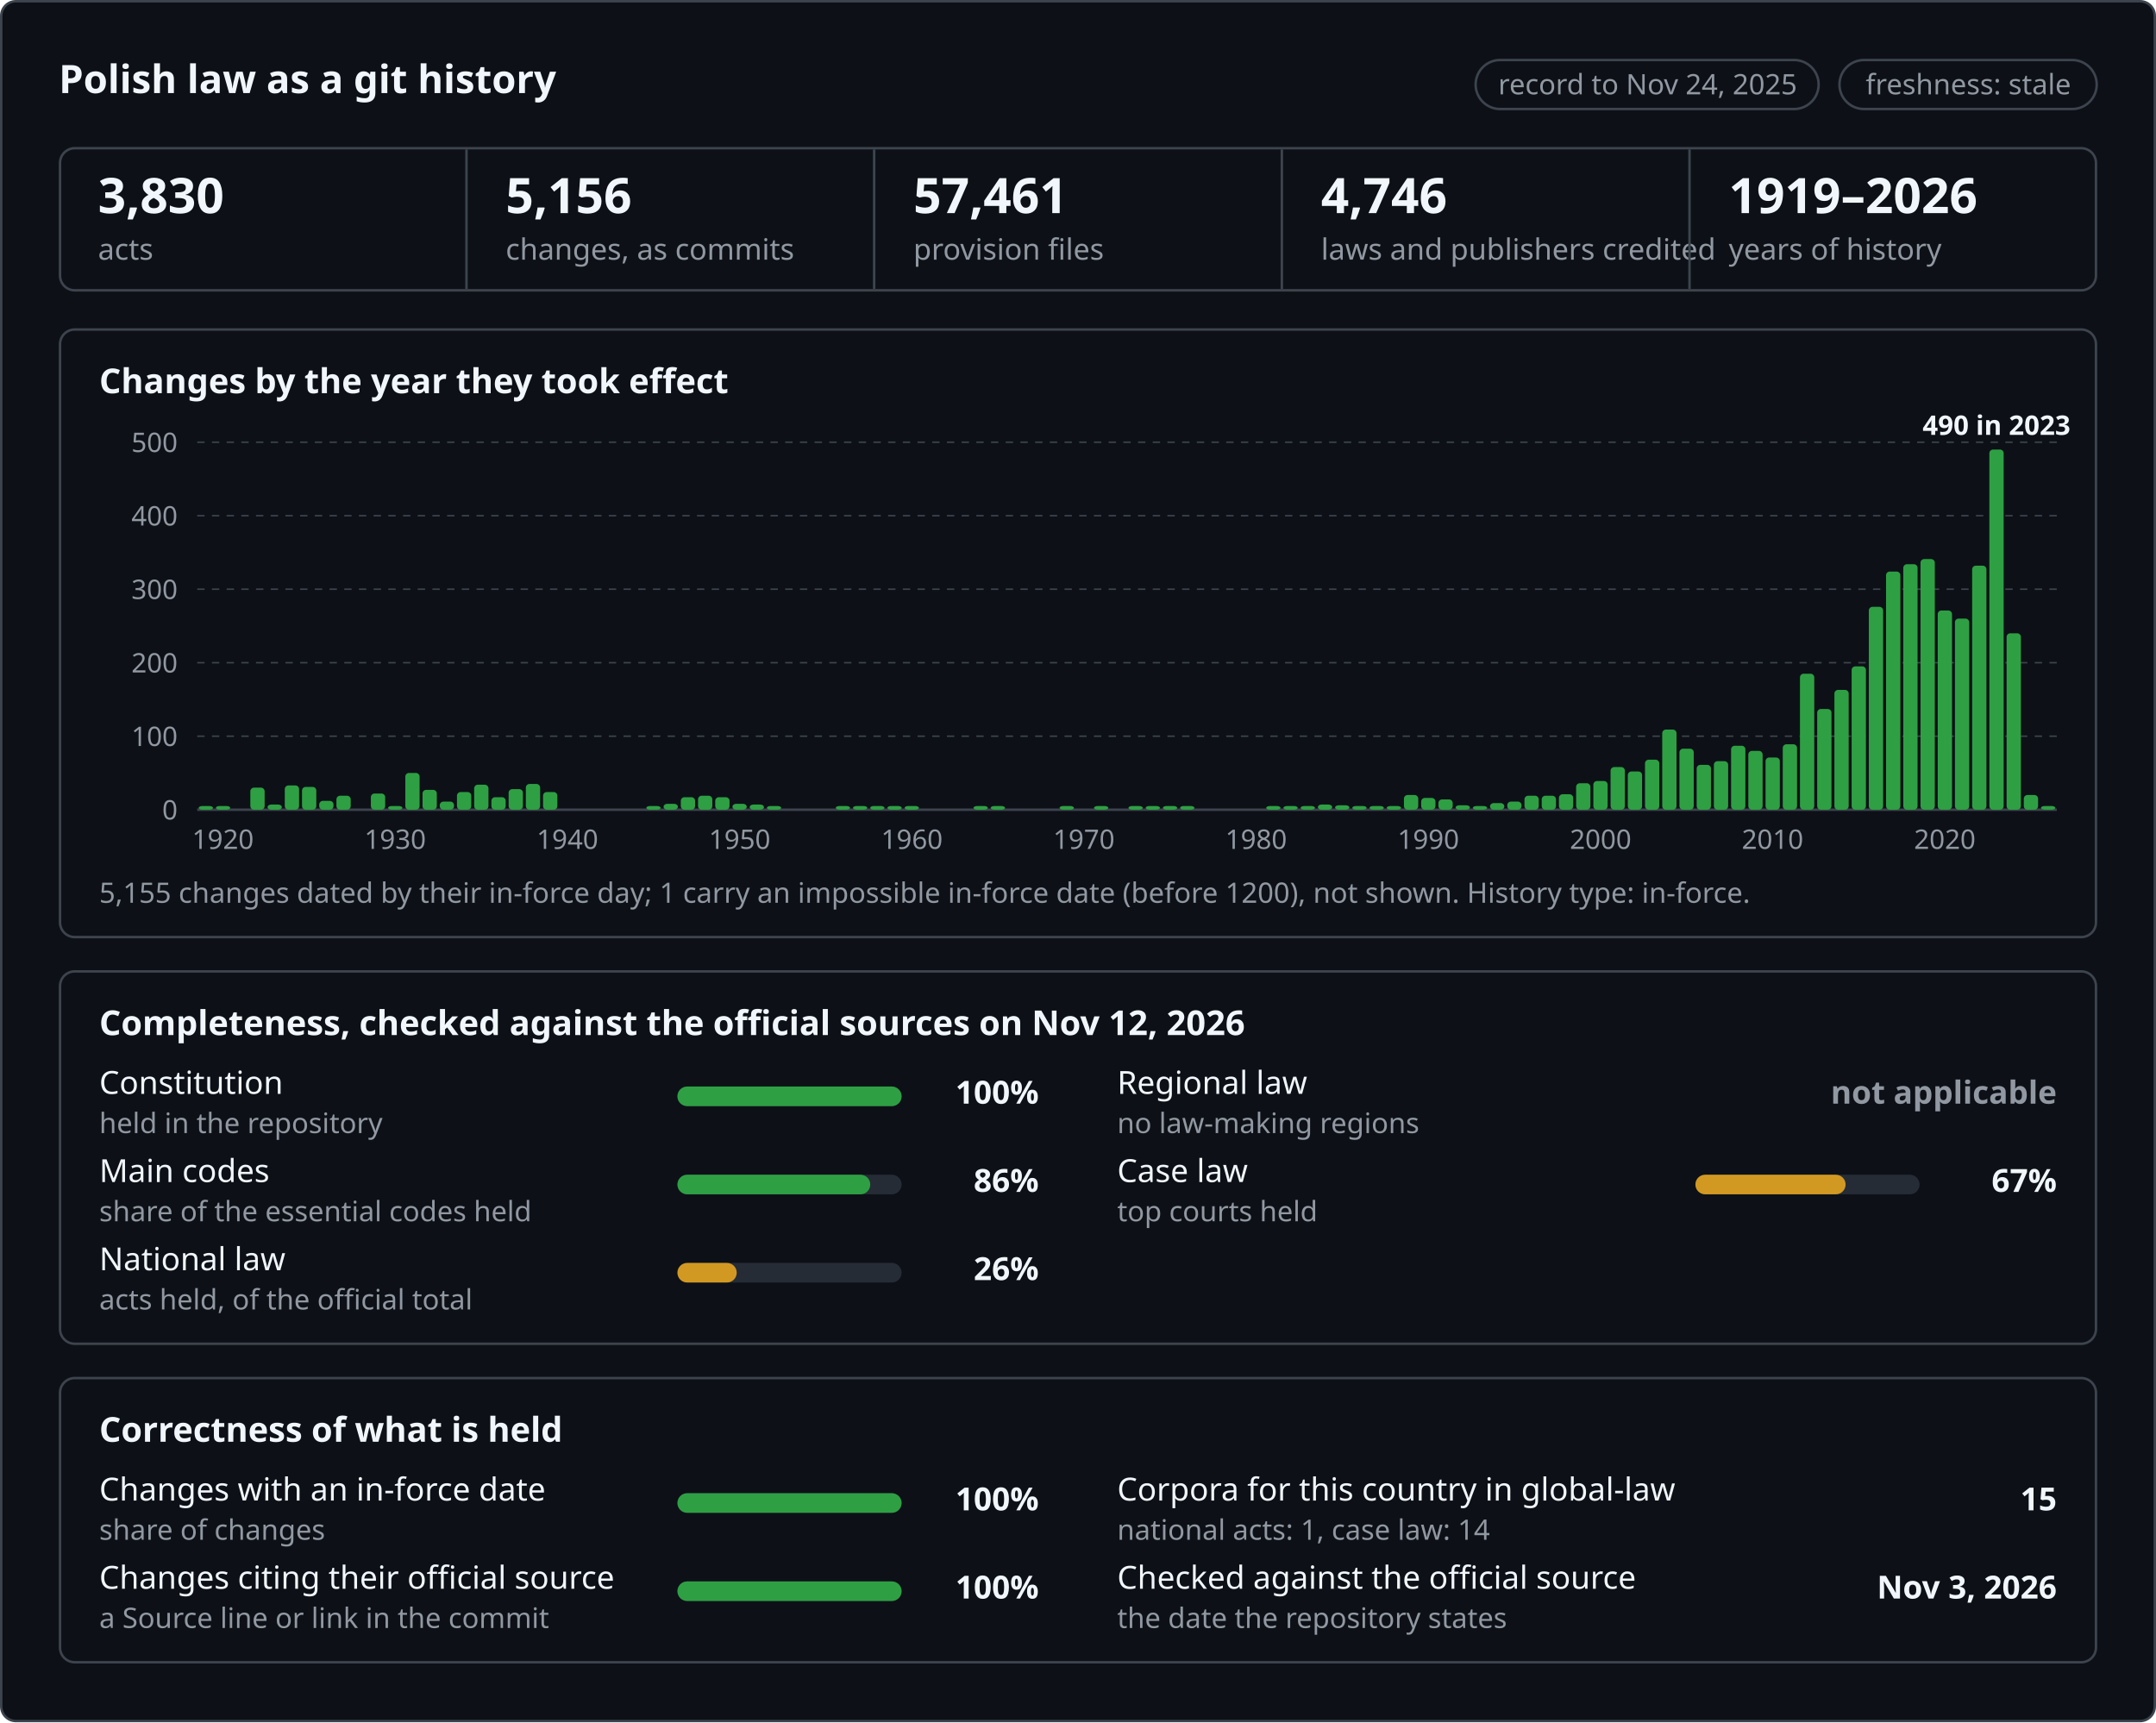
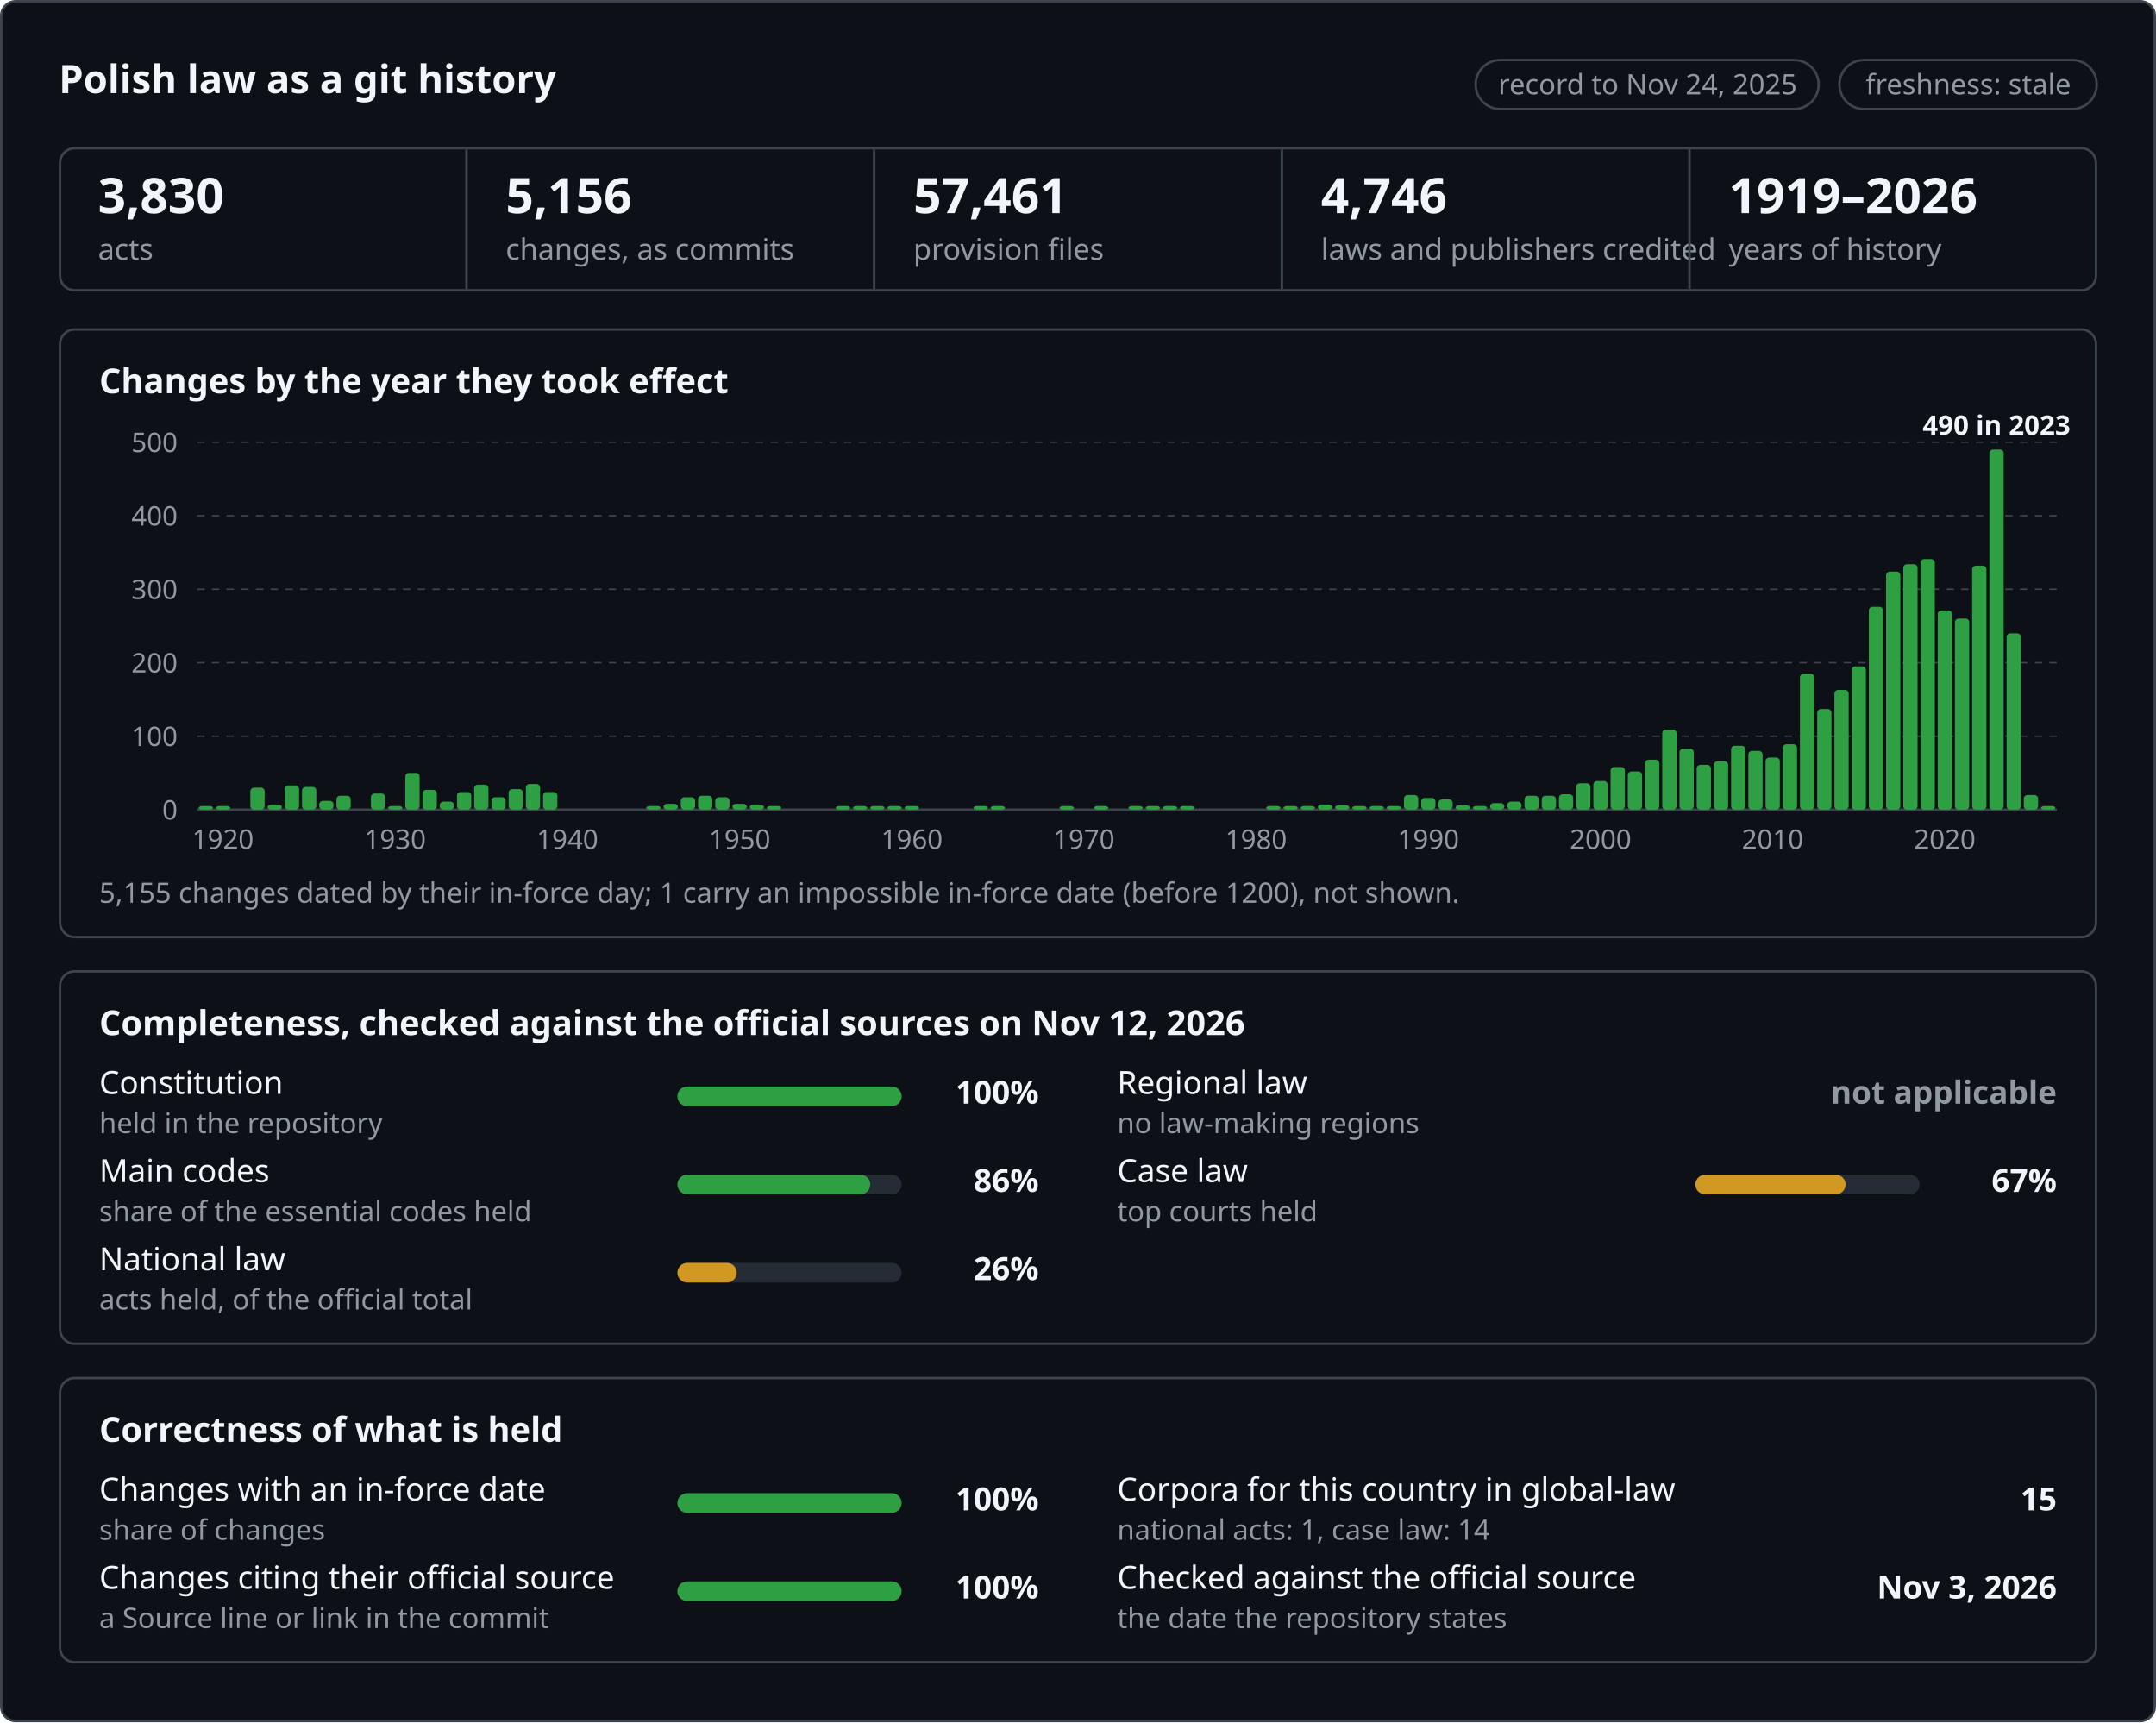
<svg xmlns="http://www.w3.org/2000/svg" width="880" height="703" viewBox="0 0 880 703" font-family="-apple-system,BlinkMacSystemFont,Segoe UI,Noto Sans,Helvetica,Arial,sans-serif">
  <rect x="0.5" y="0.5" width="879" height="702" rx="6" fill="#0d1117" stroke="#3d444d" />
  <text x="24" y="38" font-size="16" font-weight="600" fill="#f0f6fc">Polish law as a git history</text>
  <rect x="602.3" y="24.5" width="140" height="20" rx="10" fill="none" stroke="#3d444d" />
  <text x="672.5" y="38.5" font-size="11.5" font-weight="500" text-anchor="middle" fill="#9198a1">record to Nov 24, 2025</text>
  <rect x="750.8" y="24.5" width="105" height="20" rx="10" fill="none" stroke="#3d444d" />
  <text x="803.4" y="38.5" font-size="11.5" font-weight="500" text-anchor="middle" fill="#9198a1">freshness: stale</text>
  <rect x="24.5" y="60.5" width="831" height="58" rx="6" fill="#0d1117" stroke="#3d444d" />
  <text x="40.0" y="87" font-size="20" font-weight="600" fill="#f0f6fc">3,830</text>
  <text x="40.0" y="106" font-size="12" fill="#9198a1">acts</text>
  <line x1="190.4" y1="61" x2="190.4" y2="118" stroke="#3d444d" />
  <text x="206.4" y="87" font-size="20" font-weight="600" fill="#f0f6fc">5,156</text>
  <text x="206.4" y="106" font-size="12" fill="#9198a1">changes, as commits</text>
  <line x1="356.8" y1="61" x2="356.8" y2="118" stroke="#3d444d" />
  <text x="372.8" y="87" font-size="20" font-weight="600" fill="#f0f6fc">57,461</text>
  <text x="372.8" y="106" font-size="12" fill="#9198a1">provision files</text>
  <line x1="523.2" y1="61" x2="523.2" y2="118" stroke="#3d444d" />
  <text x="539.2" y="87" font-size="20" font-weight="600" fill="#f0f6fc">4,746</text>
  <text x="539.2" y="106" font-size="12" fill="#9198a1" textLength="142" lengthAdjust="spacingAndGlyphs">laws and publishers credited</text>
  <line x1="689.6" y1="61" x2="689.6" y2="118" stroke="#3d444d" />
  <text x="705.6" y="87" font-size="20" font-weight="600" fill="#f0f6fc">1919–2026</text>
  <text x="705.6" y="106" font-size="12" fill="#9198a1">years of history</text>
  <rect x="24.5" y="134.5" width="831" height="248" rx="6" fill="#0d1117" stroke="#3d444d" />
  <text x="40.5" y="160.5" font-size="14" font-weight="600" fill="#f0f6fc">Changes by the year they took effect</text>
  <line x1="80.5" y1="330.5" x2="839.5" y2="330.5" stroke="#3d444d" stroke-width="1" />
  <text x="72.5" y="334.5" font-size="11" text-anchor="end" fill="#9198a1">0</text>
  <line x1="80.5" y1="300.5" x2="839.5" y2="300.5" stroke="#3d444d" stroke-width="0.6" stroke-dasharray="3 3" />
  <text x="72.5" y="304.5" font-size="11" text-anchor="end" fill="#9198a1">100</text>
  <line x1="80.5" y1="270.5" x2="839.5" y2="270.5" stroke="#3d444d" stroke-width="0.6" stroke-dasharray="3 3" />
  <text x="72.5" y="274.5" font-size="11" text-anchor="end" fill="#9198a1">200</text>
  <line x1="80.5" y1="240.5" x2="839.5" y2="240.5" stroke="#3d444d" stroke-width="0.6" stroke-dasharray="3 3" />
  <text x="72.5" y="244.5" font-size="11" text-anchor="end" fill="#9198a1">300</text>
  <line x1="80.5" y1="210.5" x2="839.5" y2="210.5" stroke="#3d444d" stroke-width="0.6" stroke-dasharray="3 3" />
  <text x="72.5" y="214.5" font-size="11" text-anchor="end" fill="#9198a1">400</text>
  <line x1="80.5" y1="180.5" x2="839.5" y2="180.5" stroke="#3d444d" stroke-width="0.6" stroke-dasharray="3 3" />
  <text x="72.5" y="184.5" font-size="11" text-anchor="end" fill="#9198a1">500</text>
  <rect x="81.10" y="329.0" width="5.83" height="1.5" rx="1.5" fill="#2ea043" />
  <rect x="88.13" y="329.0" width="5.83" height="1.5" rx="1.5" fill="#2ea043" />
  <text x="91.0" y="346.5" font-size="11" text-anchor="middle" fill="#9198a1">1920</text>
  <rect x="102.18" y="321.5" width="5.83" height="9.0" rx="1.5" fill="#2ea043" />
  <rect x="109.21" y="328.4" width="5.83" height="2.1" rx="1.5" fill="#2ea043" />
  <rect x="116.24" y="320.6" width="5.83" height="9.9" rx="1.5" fill="#2ea043" />
  <rect x="123.27" y="321.2" width="5.83" height="9.3" rx="1.5" fill="#2ea043" />
  <rect x="130.29" y="326.9" width="5.83" height="3.6" rx="1.5" fill="#2ea043" />
  <rect x="137.32" y="324.8" width="5.83" height="5.7" rx="1.5" fill="#2ea043" />
  <rect x="151.38" y="323.9" width="5.83" height="6.6" rx="1.5" fill="#2ea043" />
  <rect x="158.41" y="329.0" width="5.83" height="1.5" rx="1.5" fill="#2ea043" />
  <text x="161.3" y="346.5" font-size="11" text-anchor="middle" fill="#9198a1">1930</text>
  <rect x="165.43" y="315.5" width="5.83" height="15.0" rx="1.5" fill="#2ea043" />
  <rect x="172.46" y="322.4" width="5.83" height="8.1" rx="1.5" fill="#2ea043" />
  <rect x="179.49" y="327.2" width="5.83" height="3.3" rx="1.5" fill="#2ea043" />
  <rect x="186.52" y="323.3" width="5.83" height="7.2" rx="1.5" fill="#2ea043" />
  <rect x="193.54" y="320.3" width="5.83" height="10.2" rx="1.5" fill="#2ea043" />
  <rect x="200.57" y="325.4" width="5.83" height="5.1" rx="1.5" fill="#2ea043" />
  <rect x="207.60" y="322.1" width="5.83" height="8.4" rx="1.5" fill="#2ea043" />
  <rect x="214.63" y="320.0" width="5.83" height="10.5" rx="1.5" fill="#2ea043" />
  <rect x="221.66" y="323.3" width="5.83" height="7.2" rx="1.5" fill="#2ea043" />
  <text x="231.6" y="346.5" font-size="11" text-anchor="middle" fill="#9198a1">1940</text>
  <rect x="263.82" y="329.0" width="5.83" height="1.5" rx="1.5" fill="#2ea043" />
  <rect x="270.85" y="328.1" width="5.83" height="2.4" rx="1.5" fill="#2ea043" />
  <rect x="277.88" y="325.4" width="5.83" height="5.1" rx="1.5" fill="#2ea043" />
  <rect x="284.91" y="324.8" width="5.83" height="5.7" rx="1.5" fill="#2ea043" />
  <rect x="291.93" y="325.4" width="5.83" height="5.1" rx="1.5" fill="#2ea043" />
  <rect x="298.96" y="328.1" width="5.83" height="2.4" rx="1.5" fill="#2ea043" />
  <text x="301.9" y="346.5" font-size="11" text-anchor="middle" fill="#9198a1">1950</text>
  <rect x="305.99" y="328.4" width="5.83" height="2.1" rx="1.5" fill="#2ea043" />
  <rect x="313.02" y="329.0" width="5.83" height="1.5" rx="1.5" fill="#2ea043" />
  <rect x="341.13" y="329.0" width="5.83" height="1.5" rx="1.5" fill="#2ea043" />
  <rect x="348.16" y="329.0" width="5.83" height="1.5" rx="1.5" fill="#2ea043" />
  <rect x="355.18" y="329.0" width="5.83" height="1.5" rx="1.5" fill="#2ea043" />
  <rect x="362.21" y="329.0" width="5.83" height="1.5" rx="1.5" fill="#2ea043" />
  <rect x="369.24" y="329.0" width="5.83" height="1.5" rx="1.5" fill="#2ea043" />
  <text x="372.2" y="346.5" font-size="11" text-anchor="middle" fill="#9198a1">1960</text>
  <rect x="397.35" y="329.0" width="5.83" height="1.5" rx="1.5" fill="#2ea043" />
  <rect x="404.38" y="329.0" width="5.83" height="1.5" rx="1.5" fill="#2ea043" />
  <rect x="432.49" y="329.0" width="5.83" height="1.5" rx="1.5" fill="#2ea043" />
  <text x="442.4" y="346.5" font-size="11" text-anchor="middle" fill="#9198a1">1970</text>
  <rect x="446.54" y="329.0" width="5.83" height="1.5" rx="1.5" fill="#2ea043" />
  <rect x="460.60" y="329.0" width="5.83" height="1.5" rx="1.5" fill="#2ea043" />
  <rect x="467.63" y="329.0" width="5.83" height="1.5" rx="1.5" fill="#2ea043" />
  <rect x="474.66" y="329.0" width="5.83" height="1.5" rx="1.5" fill="#2ea043" />
  <rect x="481.68" y="329.0" width="5.83" height="1.5" rx="1.5" fill="#2ea043" />
  <text x="512.7" y="346.5" font-size="11" text-anchor="middle" fill="#9198a1">1980</text>
  <rect x="516.82" y="329.0" width="5.83" height="1.5" rx="1.5" fill="#2ea043" />
  <rect x="523.85" y="329.0" width="5.83" height="1.5" rx="1.5" fill="#2ea043" />
  <rect x="530.88" y="329.0" width="5.83" height="1.5" rx="1.5" fill="#2ea043" />
  <rect x="537.91" y="328.4" width="5.83" height="2.1" rx="1.5" fill="#2ea043" />
  <rect x="544.93" y="328.7" width="5.83" height="1.8" rx="1.5" fill="#2ea043" />
  <rect x="551.96" y="329.0" width="5.83" height="1.5" rx="1.5" fill="#2ea043" />
  <rect x="558.99" y="329.0" width="5.83" height="1.5" rx="1.5" fill="#2ea043" />
  <rect x="566.02" y="329.0" width="5.83" height="1.5" rx="1.5" fill="#2ea043" />
  <rect x="573.04" y="324.5" width="5.83" height="6.0" rx="1.5" fill="#2ea043" />
  <rect x="580.07" y="325.7" width="5.83" height="4.8" rx="1.5" fill="#2ea043" />
  <text x="583.0" y="346.5" font-size="11" text-anchor="middle" fill="#9198a1">1990</text>
  <rect x="587.10" y="326.3" width="5.83" height="4.2" rx="1.5" fill="#2ea043" />
  <rect x="594.13" y="328.7" width="5.83" height="1.8" rx="1.5" fill="#2ea043" />
  <rect x="601.16" y="329.0" width="5.83" height="1.5" rx="1.5" fill="#2ea043" />
  <rect x="608.18" y="327.8" width="5.83" height="2.7" rx="1.5" fill="#2ea043" />
  <rect x="615.21" y="327.2" width="5.83" height="3.3" rx="1.5" fill="#2ea043" />
  <rect x="622.24" y="324.8" width="5.83" height="5.7" rx="1.5" fill="#2ea043" />
  <rect x="629.27" y="324.8" width="5.83" height="5.7" rx="1.5" fill="#2ea043" />
  <rect x="636.29" y="324.2" width="5.83" height="6.3" rx="1.5" fill="#2ea043" />
  <rect x="643.32" y="319.7" width="5.83" height="10.8" rx="1.5" fill="#2ea043" />
  <rect x="650.35" y="318.8" width="5.83" height="11.7" rx="1.5" fill="#2ea043" />
  <text x="653.3" y="346.5" font-size="11" text-anchor="middle" fill="#9198a1">2000</text>
  <rect x="657.38" y="313.1" width="5.83" height="17.4" rx="1.5" fill="#2ea043" />
  <rect x="664.41" y="314.9" width="5.83" height="15.6" rx="1.5" fill="#2ea043" />
  <rect x="671.43" y="310.1" width="5.83" height="20.4" rx="1.5" fill="#2ea043" />
  <rect x="678.46" y="297.8" width="5.83" height="32.7" rx="1.5" fill="#2ea043" />
  <rect x="685.49" y="305.6" width="5.83" height="24.9" rx="1.5" fill="#2ea043" />
  <rect x="692.52" y="312.2" width="5.83" height="18.3" rx="1.5" fill="#2ea043" />
  <rect x="699.54" y="310.7" width="5.83" height="19.8" rx="1.5" fill="#2ea043" />
  <rect x="706.57" y="304.4" width="5.83" height="26.1" rx="1.5" fill="#2ea043" />
  <rect x="713.60" y="306.5" width="5.83" height="24.0" rx="1.5" fill="#2ea043" />
  <rect x="720.63" y="309.2" width="5.83" height="21.3" rx="1.5" fill="#2ea043" />
  <text x="723.5" y="346.5" font-size="11" text-anchor="middle" fill="#9198a1">2010</text>
  <rect x="727.66" y="303.8" width="5.83" height="26.7" rx="1.5" fill="#2ea043" />
  <rect x="734.68" y="275.0" width="5.83" height="55.5" rx="1.5" fill="#2ea043" />
  <rect x="741.71" y="289.4" width="5.83" height="41.1" rx="1.5" fill="#2ea043" />
  <rect x="748.74" y="281.6" width="5.83" height="48.9" rx="1.5" fill="#2ea043" />
  <rect x="755.77" y="272.0" width="5.83" height="58.5" rx="1.5" fill="#2ea043" />
  <rect x="762.79" y="247.7" width="5.83" height="82.8" rx="1.5" fill="#2ea043" />
  <rect x="769.82" y="233.3" width="5.83" height="97.2" rx="1.5" fill="#2ea043" />
  <rect x="776.85" y="230.3" width="5.83" height="100.2" rx="1.5" fill="#2ea043" />
  <rect x="783.88" y="228.2" width="5.83" height="102.3" rx="1.5" fill="#2ea043" />
  <rect x="790.91" y="249.2" width="5.83" height="81.3" rx="1.5" fill="#2ea043" />
  <text x="793.8" y="346.5" font-size="11" text-anchor="middle" fill="#9198a1">2020</text>
  <rect x="797.93" y="252.5" width="5.83" height="78.0" rx="1.5" fill="#2ea043" />
  <rect x="804.96" y="230.9" width="5.83" height="99.6" rx="1.5" fill="#2ea043" />
  <rect x="811.99" y="183.5" width="5.83" height="147.0" rx="1.5" fill="#2ea043" />
  <text x="814.9" y="177.5" font-size="11" font-weight="600" text-anchor="middle" fill="#f0f6fc">490 in 2023</text>
  <rect x="819.02" y="258.5" width="5.83" height="72.0" rx="1.5" fill="#2ea043" />
  <rect x="826.04" y="324.5" width="5.83" height="6.0" rx="1.5" fill="#2ea043" />
  <rect x="833.07" y="329.0" width="5.83" height="1.5" rx="1.5" fill="#2ea043" />
-   <text x="40.5" y="368.5" font-size="11.5" fill="#9198a1">5,155 changes dated by their in-force day; 1 carry an impossible in-force date (before 1200), not shown. History type: in-force.</text>
+   <text x="40.5" y="368.5" font-size="11.5" fill="#9198a1">5,155 changes dated by their in-force day; 1 carry an impossible in-force date (before 1200), not shown.</text>
  <rect x="24.5" y="396.5" width="831" height="152" rx="6" fill="#0d1117" stroke="#3d444d" />
  <text x="40.5" y="422.5" font-size="14" font-weight="600" fill="#f0f6fc">Completeness, checked against the official sources on Nov 12, 2026</text>
  <text x="40.5" y="446.5" font-size="13" fill="#f0f6fc">Constitution</text>
  <text x="40.5" y="462.5" font-size="11.5" fill="#9198a1">held in the repository</text>
  <g>
    <rect x="276.5" y="443.5" width="91.5" height="8" rx="4" fill="#262c36" />
    <rect x="276.5" y="443.5" width="91.5" height="8" rx="4" fill="#2ea043" />
  </g>
  <text x="424.0" y="450.5" font-size="13" font-weight="600" text-anchor="end" fill="#f0f6fc">100%</text>
  <text x="40.5" y="482.5" font-size="13" fill="#f0f6fc">Main codes</text>
  <text x="40.5" y="498.5" font-size="11.5" fill="#9198a1">share of the essential codes held</text>
  <g>
    <rect x="276.5" y="479.5" width="91.5" height="8" rx="4" fill="#262c36" />
    <rect x="276.5" y="479.5" width="78.7" height="8" rx="4" fill="#2ea043" />
  </g>
  <text x="424.0" y="486.5" font-size="13" font-weight="600" text-anchor="end" fill="#f0f6fc">86%</text>
  <text x="40.5" y="518.5" font-size="13" fill="#f0f6fc">National law</text>
  <text x="40.5" y="534.5" font-size="11.5" fill="#9198a1">acts held, of the official total</text>
  <g>
    <rect x="276.5" y="515.5" width="91.5" height="8" rx="4" fill="#262c36" />
    <rect x="276.5" y="515.5" width="24.2" height="8" rx="4" fill="#d29922" />
  </g>
  <text x="424.0" y="522.5" font-size="13" font-weight="600" text-anchor="end" fill="#f0f6fc">26%</text>
  <text x="456.0" y="446.5" font-size="13" fill="#f0f6fc">Regional law</text>
  <text x="456.0" y="462.5" font-size="11.5" fill="#9198a1">no law-making regions</text>
  <text x="839.5" y="450.5" font-size="13" font-weight="600" text-anchor="end" fill="#9198a1">not applicable</text>
  <text x="456.0" y="482.5" font-size="13" fill="#f0f6fc">Case law</text>
  <text x="456.0" y="498.5" font-size="11.5" fill="#9198a1">top courts held</text>
  <g>
    <rect x="692.0" y="479.5" width="91.5" height="8" rx="4" fill="#262c36" />
    <rect x="692.0" y="479.5" width="61.3" height="8" rx="4" fill="#d29922" />
  </g>
  <text x="839.5" y="486.5" font-size="13" font-weight="600" text-anchor="end" fill="#f0f6fc">67%</text>
  <rect x="24.5" y="562.5" width="831" height="116" rx="6" fill="#0d1117" stroke="#3d444d" />
  <text x="40.5" y="588.5" font-size="14" font-weight="600" fill="#f0f6fc">Correctness of what is held</text>
  <text x="40.5" y="612.5" font-size="13" fill="#f0f6fc">Changes with an in-force date</text>
  <text x="40.5" y="628.5" font-size="11.5" fill="#9198a1">share of changes</text>
  <g>
    <rect x="276.5" y="609.5" width="91.5" height="8" rx="4" fill="#262c36" />
    <rect x="276.5" y="609.5" width="91.5" height="8" rx="4" fill="#2ea043" />
  </g>
  <text x="424.0" y="616.5" font-size="13" font-weight="600" text-anchor="end" fill="#f0f6fc">100%</text>
  <text x="40.5" y="648.5" font-size="13" fill="#f0f6fc">Changes citing their official source</text>
  <text x="40.5" y="664.5" font-size="11.5" fill="#9198a1">a Source line or link in the commit</text>
  <g>
    <rect x="276.5" y="645.5" width="91.5" height="8" rx="4" fill="#262c36" />
    <rect x="276.5" y="645.5" width="91.5" height="8" rx="4" fill="#2ea043" />
  </g>
  <text x="424.0" y="652.5" font-size="13" font-weight="600" text-anchor="end" fill="#f0f6fc">100%</text>
  <text x="456.0" y="612.5" font-size="13" fill="#f0f6fc">Corpora for this country in global-law</text>
  <text x="456.0" y="628.5" font-size="11.5" fill="#9198a1">national acts: 1, case law: 14</text>
  <text x="839.5" y="616.5" font-size="13" font-weight="600" text-anchor="end" fill="#f0f6fc">15</text>
  <text x="456.0" y="648.5" font-size="13" fill="#f0f6fc">Checked against the official source</text>
  <text x="456.0" y="664.5" font-size="11.5" fill="#9198a1">the date the repository states</text>
  <text x="839.5" y="652.5" font-size="13" font-weight="600" text-anchor="end" fill="#f0f6fc">Nov 3, 2026</text>
</svg>
